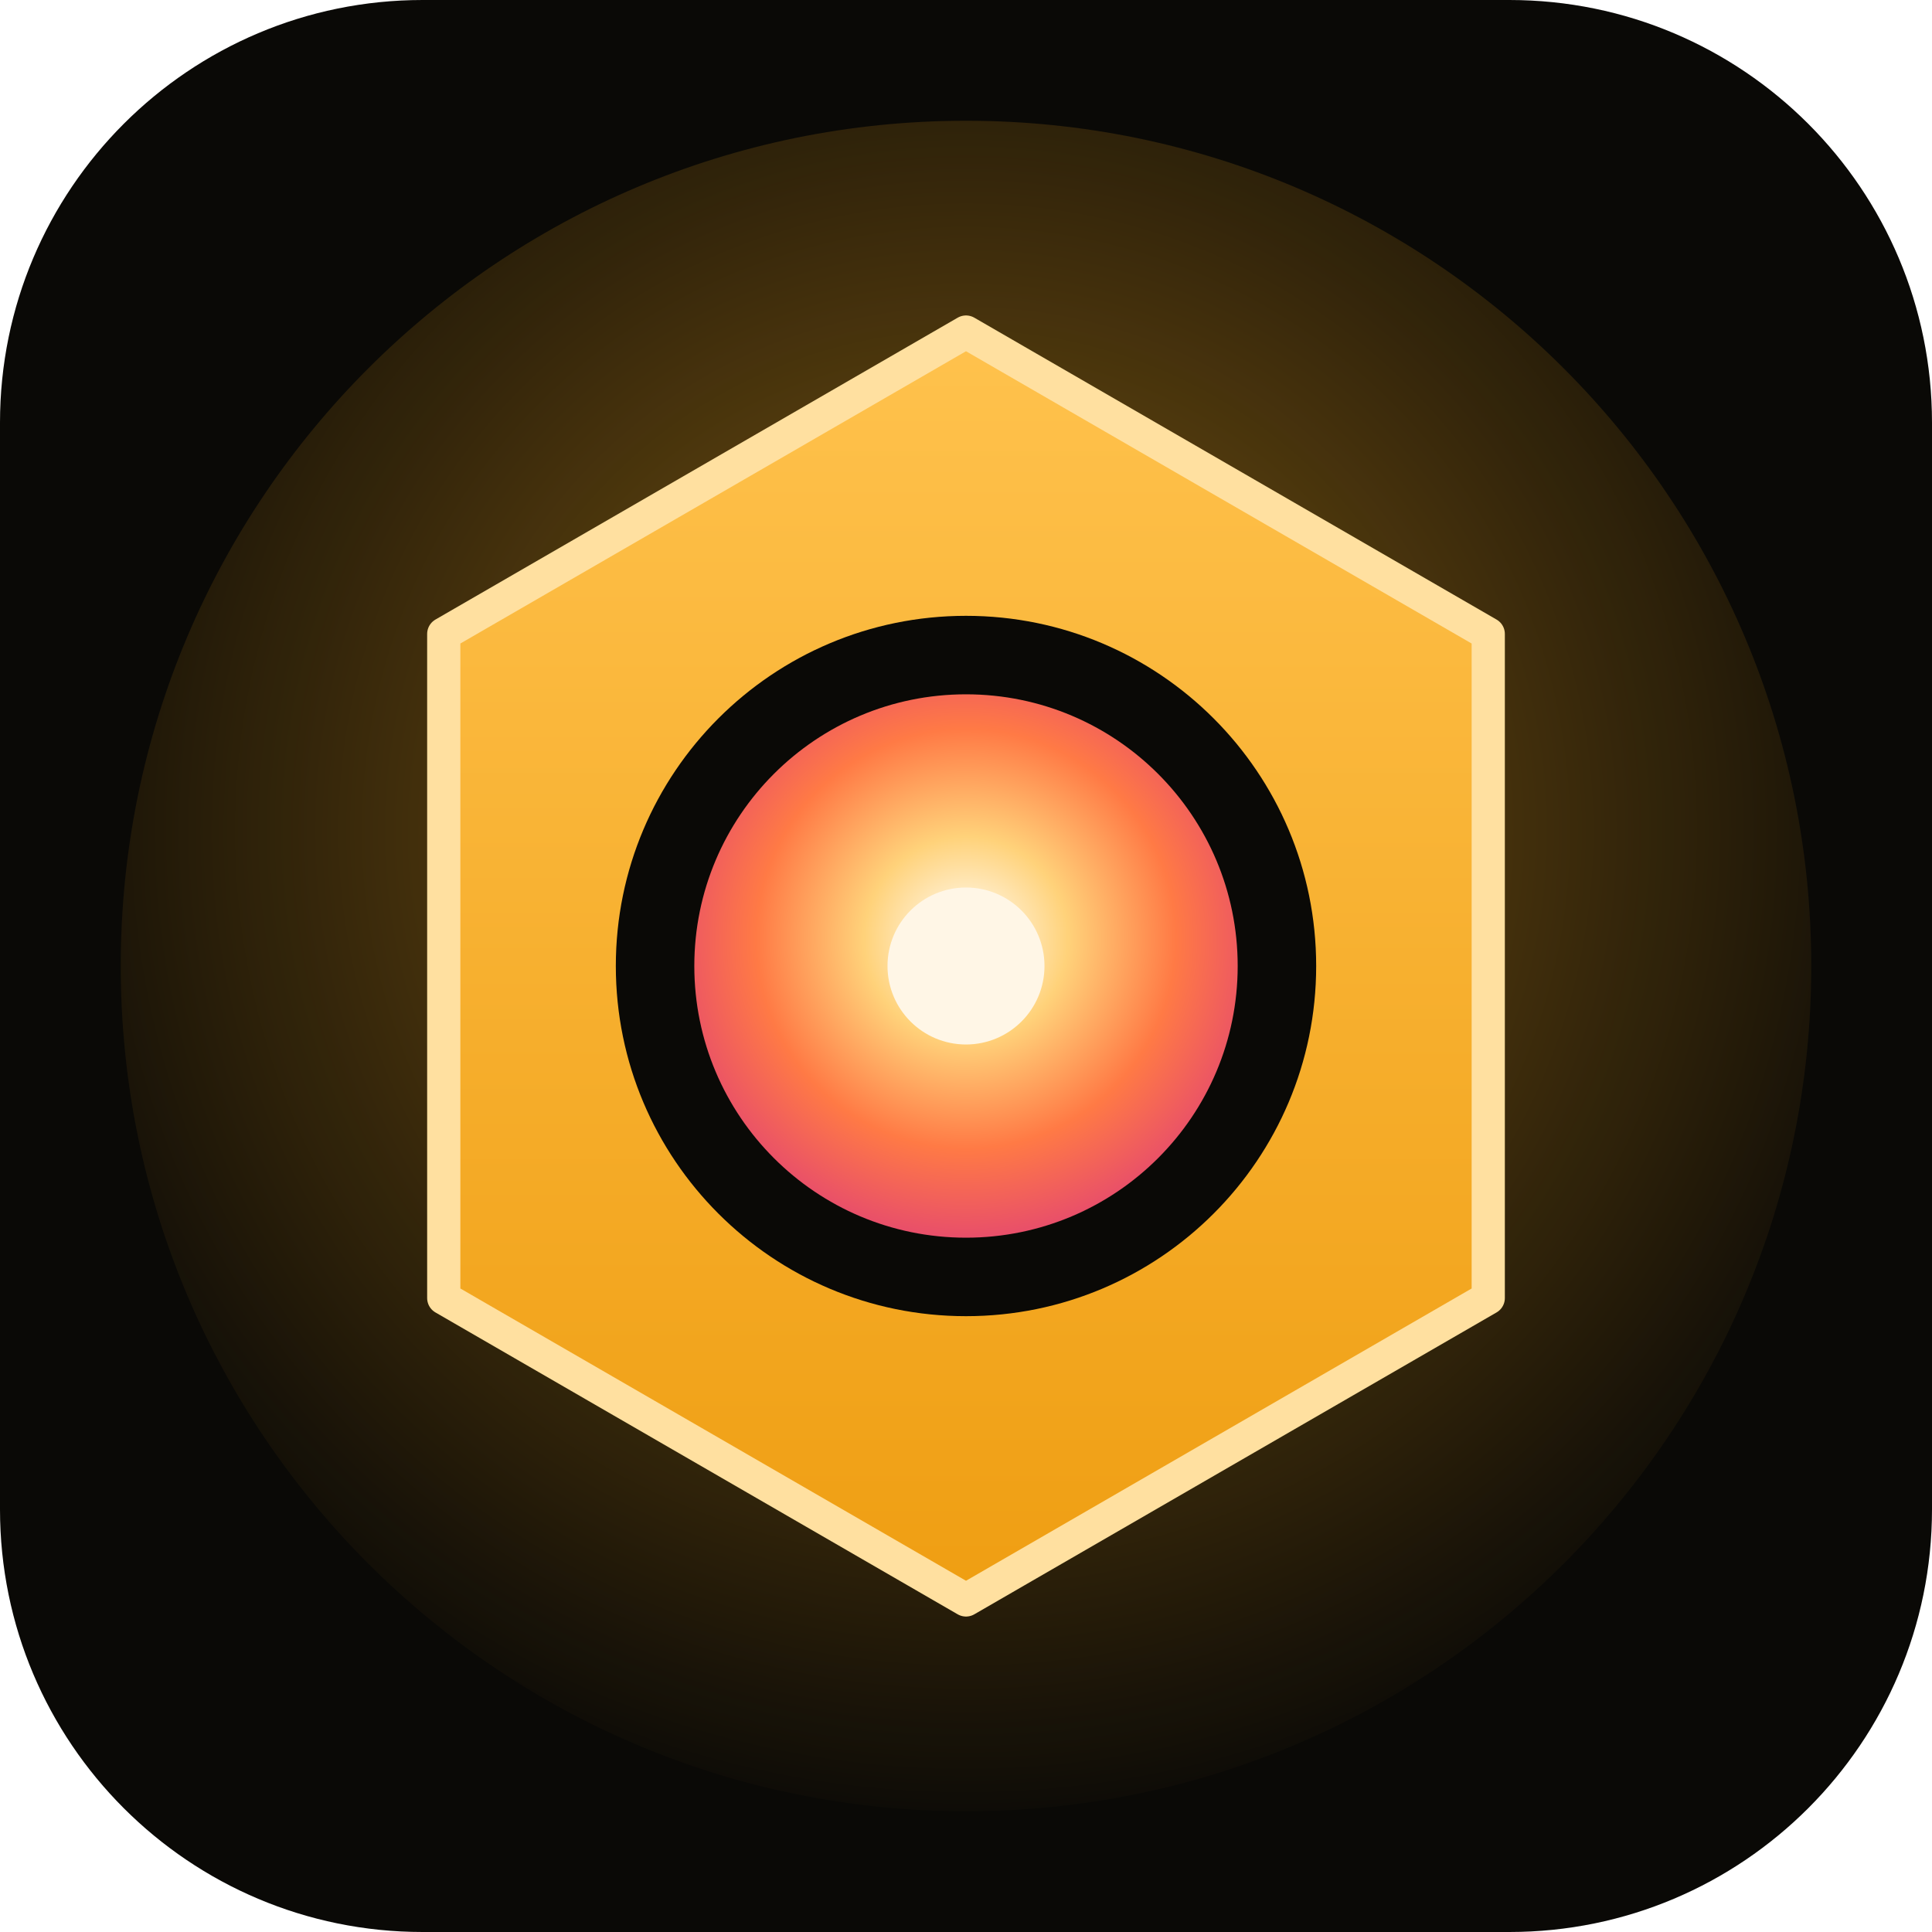
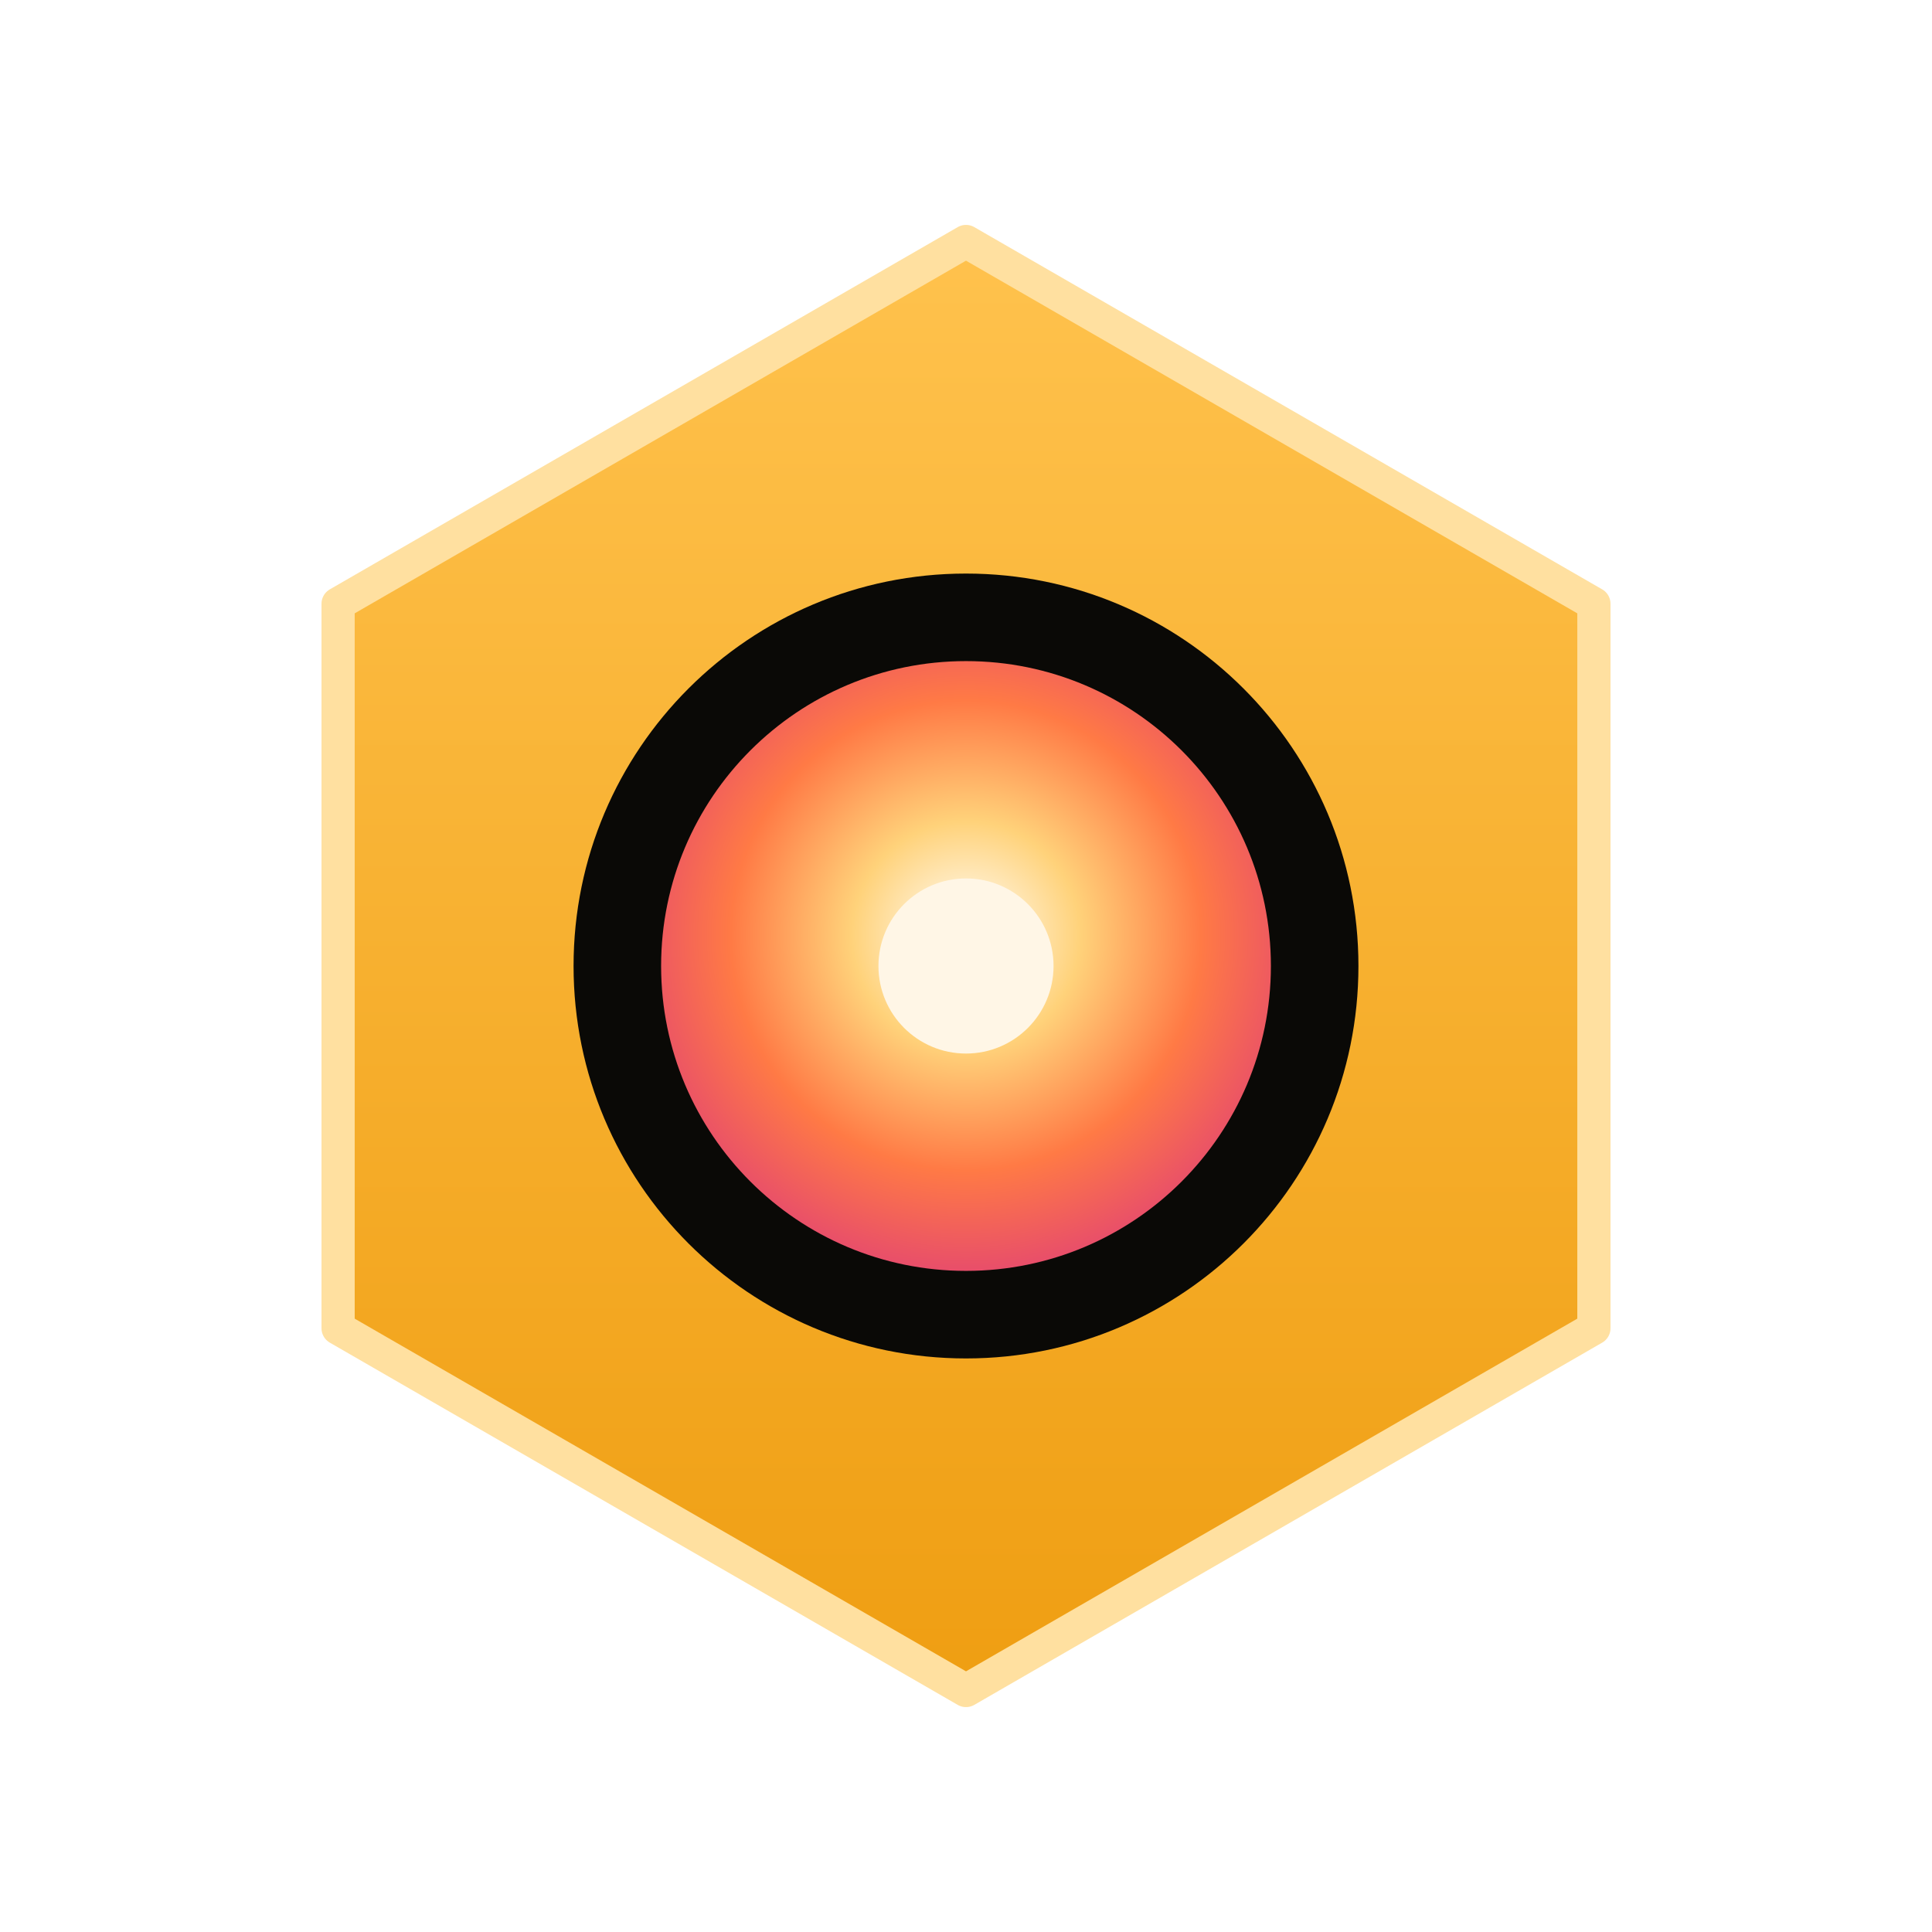
<svg xmlns="http://www.w3.org/2000/svg" viewBox="0 0 64 64">
  <defs>
-     <radialGradient id="glow" cx="50%" cy="42%" r="60%">
-       <stop offset="0%" stop-color="#FFB020" stop-opacity="0.50" />
-       <stop offset="100%" stop-color="#FFB020" stop-opacity="0" />
-     </radialGradient>
    <linearGradient id="hex" x1="0" y1="0" x2="0" y2="1">
      <stop offset="0%" stop-color="#FFC24D" />
      <stop offset="100%" stop-color="#EF9E12" />
    </linearGradient>
    <radialGradient id="core" cx="50%" cy="45%" r="55%">
      <stop offset="0%" stop-color="#FFFFFF" />
      <stop offset="34%" stop-color="#FFD27A" />
      <stop offset="70%" stop-color="#FF7A45" />
      <stop offset="100%" stop-color="#E84E6A" />
    </radialGradient>
  </defs>
-   <rect width="64" height="64" rx="14" fill="#0A0906" />
-   <circle cx="32" cy="32" r="28" fill="url(#glow)" />
-   <polygon points="32,11 49.3,21 49.3,43 32,53 14.7,43 14.7,21" fill="url(#hex)" stroke="#FFE0A0" stroke-width="1.1" stroke-linejoin="round" />
-   <circle cx="32" cy="32" r="11.6" fill="#0A0906" />
-   <circle cx="32" cy="32" r="9" fill="url(#core)" />
-   <circle cx="32" cy="32" r="2.6" fill="#FFF6E6" />
+   <polygon points="32,8 52.8,20 52.8,44 32,56 11.2,44 11.2,20" fill="url(#hex)" stroke="#FFE0A0" stroke-width="1.1" stroke-linejoin="round" />
+   <circle cx="32" cy="32" r="13" fill="#0A0906" />
+   <circle cx="32" cy="32" r="10.1" fill="url(#core)" />
+   <circle cx="32" cy="32" r="2.9" fill="#FFF6E6" />
</svg>
